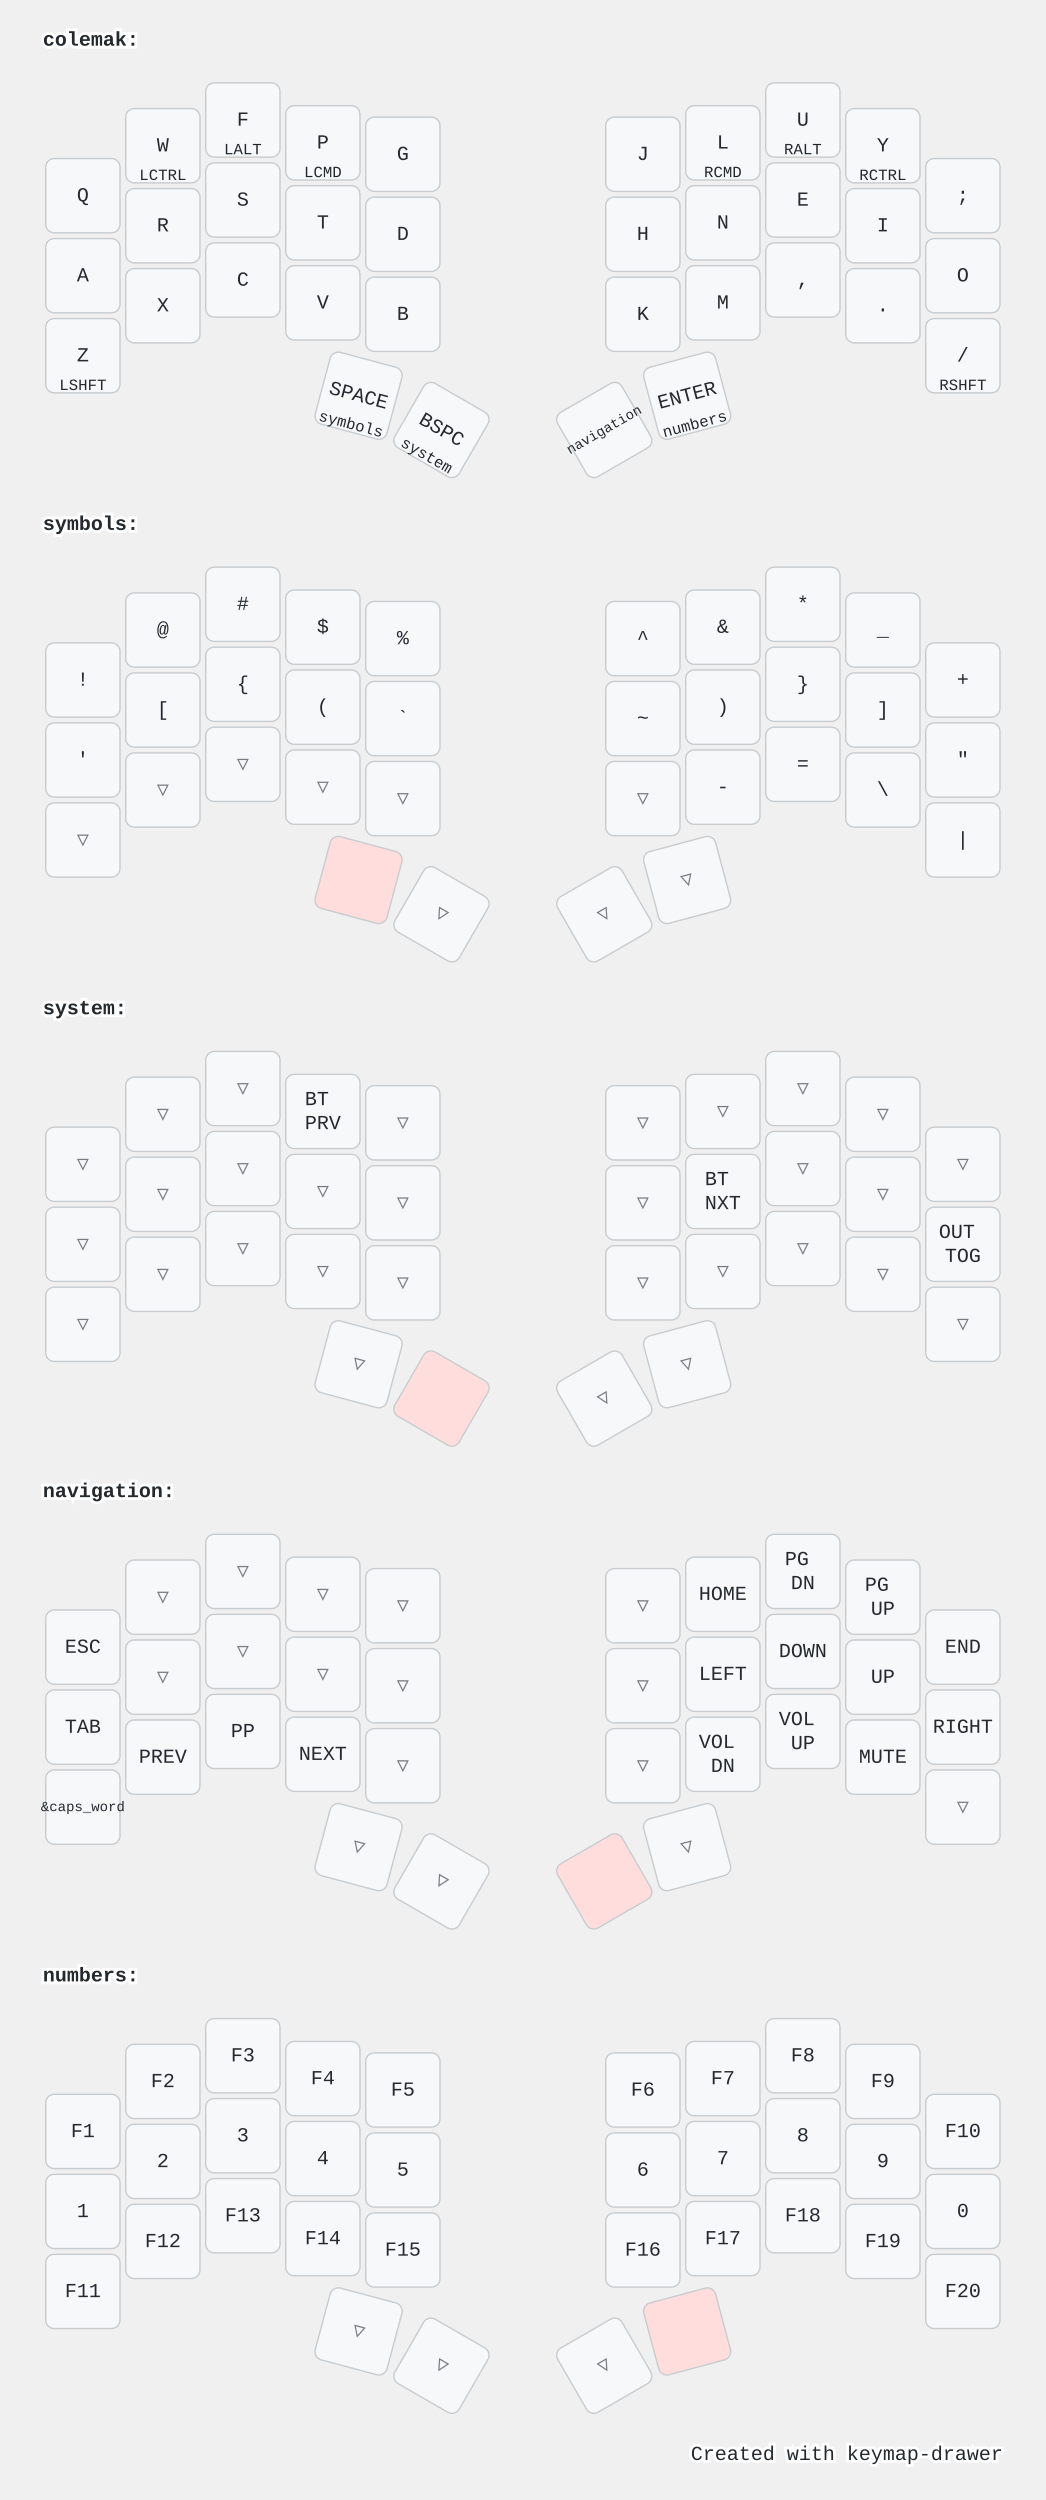
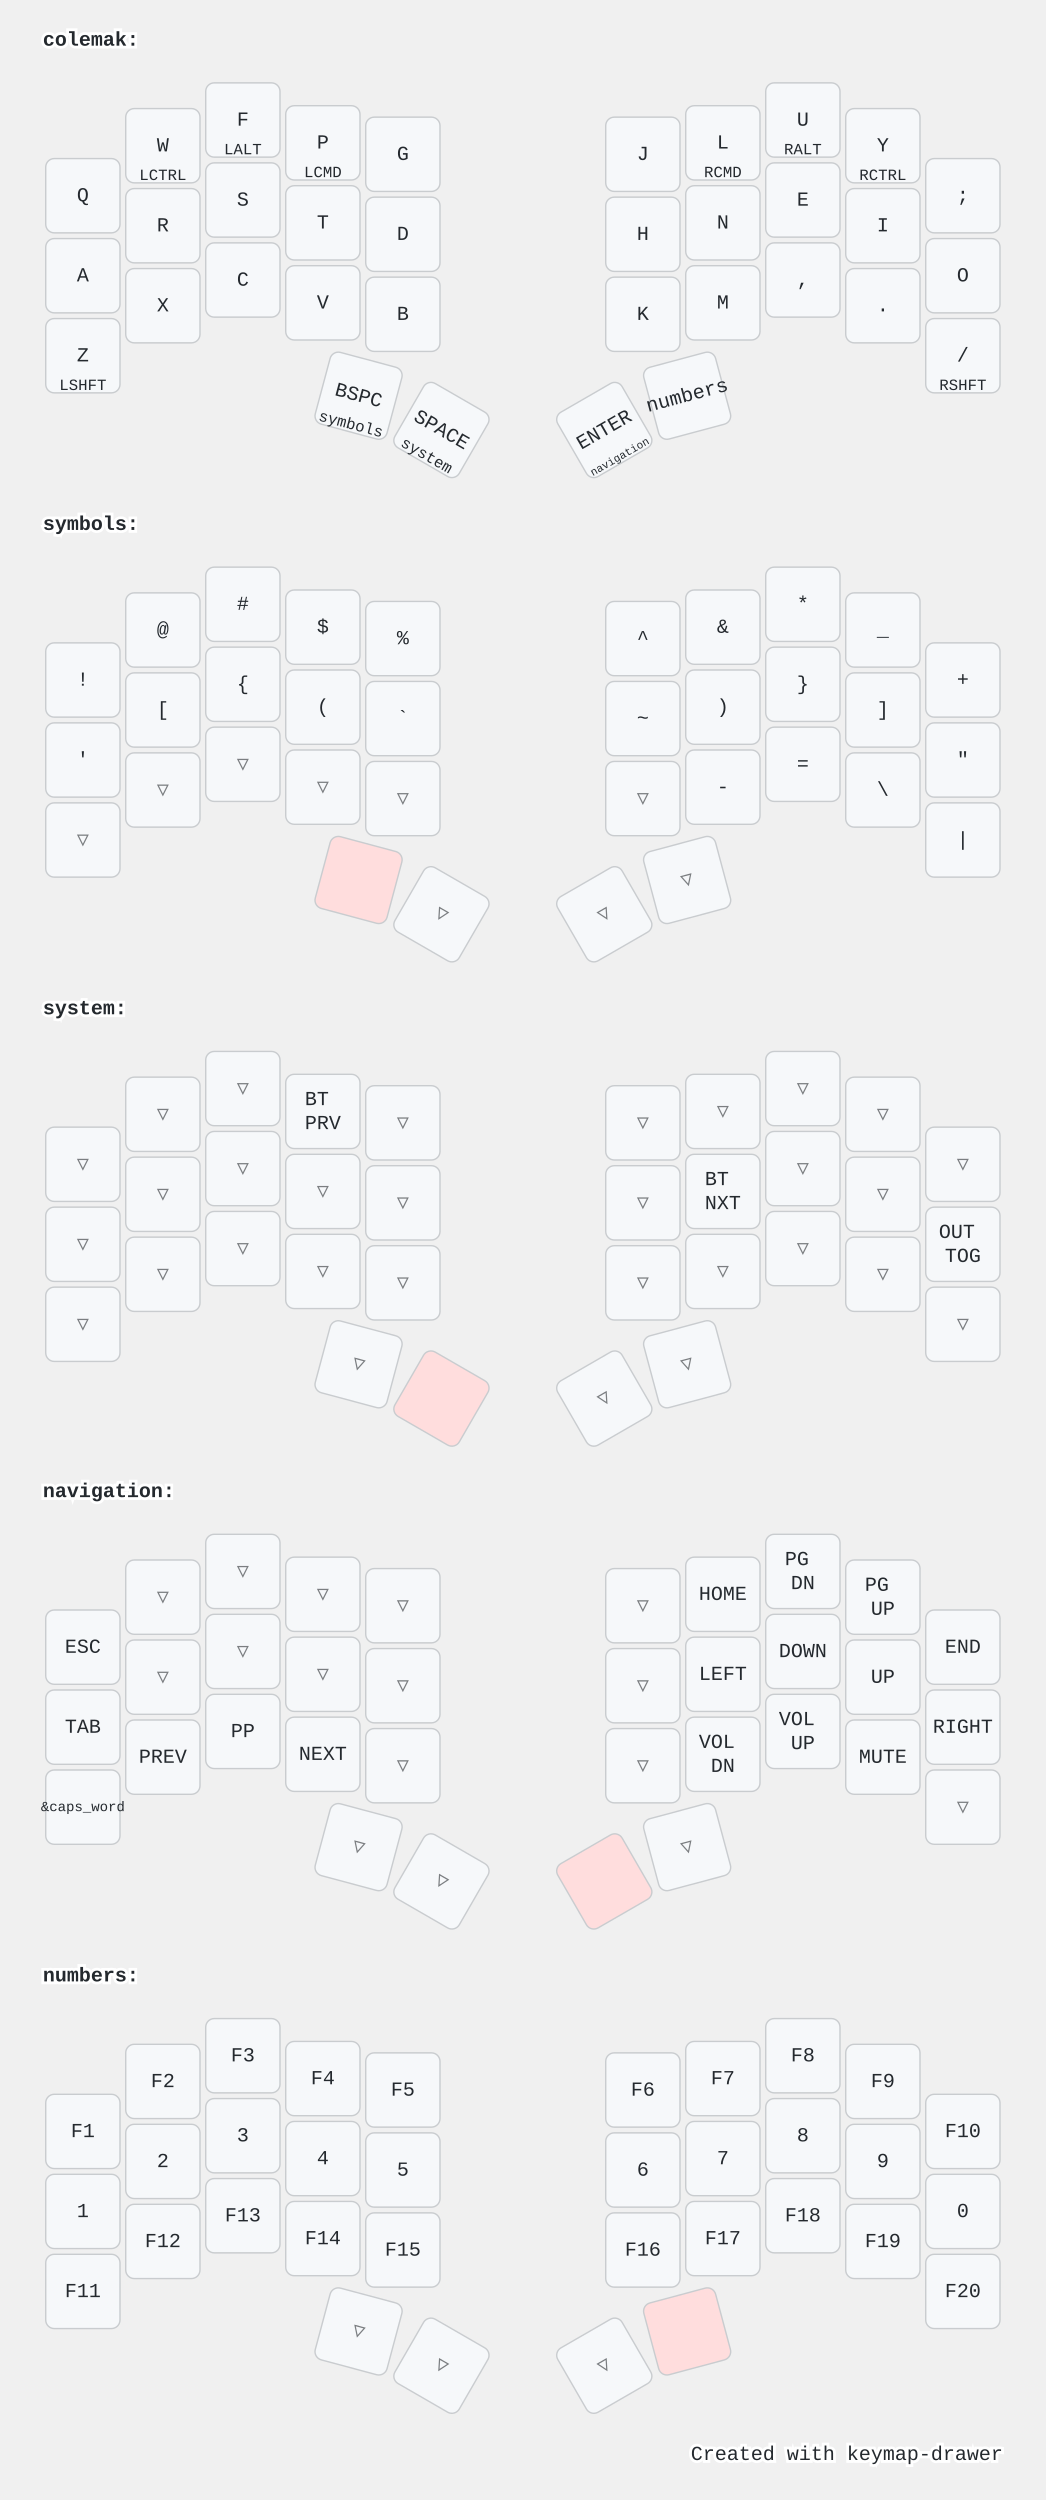
<svg xmlns="http://www.w3.org/2000/svg" width="732" height="1750" viewBox="0 0 732 1750" class="keymap">
  <style>/* inherit to force styles through use tags */
svg path {
    fill: inherit;
}

/* font and background color specifications */
svg.keymap {
    font-family: SFMono-Regular,Consolas,Liberation Mono,Menlo,monospace;
    font-size: 14px;
    font-kerning: normal;
    text-rendering: optimizeLegibility;
    fill: #24292e;
}

/* default key styling */
rect.key {
    fill: #f6f8fa;
}

rect.key, rect.combo {
    stroke: #c9cccf;
    stroke-width: 1;
}

/* default key side styling, only used is draw_key_sides is set */
rect.side {
    filter: brightness(90%);
}

/* color accent for combo boxes */
rect.combo, rect.combo-separate {
    fill: #cdf;
}

/* color accent for held keys */
rect.held, rect.combo.held {
    fill: #fdd;
}

/* color accent for ghost (optional) keys */
rect.ghost, rect.combo.ghost {
    stroke-dasharray: 4, 4;
    stroke-width: 2;
}

text {
    text-anchor: middle;
    dominant-baseline: middle;
}

/* styling for layer labels */
text.label {
    font-weight: bold;
    text-anchor: start;
    stroke: white;
    stroke-width: 4;
    paint-order: stroke;
}

/* styling for optional footer */
text.footer {
    text-anchor: end;
    dominant-baseline: auto;
    stroke: white;
    stroke-width: 4;
    paint-order: stroke;
}

/* styling for combo tap, and key hold/shifted label text */
text.combo, text.hold, text.shifted {
    font-size: 11px;
}

text.hold {
    text-anchor: middle;
    dominant-baseline: auto;
}

text.shifted {
    text-anchor: middle;
    dominant-baseline: hanging;
}

/* styling for hold/shifted label text in combo box */
text.combo.hold, text.combo.shifted {
    font-size: 8px;
}

/* lighter symbol for transparent keys */
text.trans {
    fill: #7b7e81;
}

/* styling for combo dendrons */
path.combo {
    stroke-width: 1;
    stroke: gray;
    fill: none;
}

/* Start Tabler Icons Cleanup */
/* cannot use height/width with glyphs */
.icon-tabler &gt; path {
    fill: inherit;
    stroke: inherit;
    stroke-width: 2;
}
/* hide tabler's default box */
.icon-tabler &gt; path[stroke="none"][fill="none"] {
    visibility: hidden;
}
/* End Tabler Icons Cleanup */

@media (prefers-color-scheme: dark) {
svg.keymap { fill: #d1d6db; }
rect.key { fill: #3f4750; }
rect.key, rect.combo { stroke: #60666c; }
rect.combo, rect.combo-separate { fill: #1f3d7a; }
rect.held, rect.combo.held { fill: #854747; }
text.label, text.footer { stroke: black; }
text.trans { fill: #7e8184; }
path.combo { stroke: #7f7f7f; }

}</style>
  <g transform="translate(30, 0)" class="layer-colemak">
    <text x="0" y="28" class="label">colemak:</text>
    <g transform="translate(0, 56)">
      <g transform="translate(28, 81)" class="key keypos-0">
        <rect rx="6" ry="6" x="-26" y="-26" width="52" height="52" class="key" />
        <text x="0" y="0" class="key tap">Q</text>
      </g>
      <g transform="translate(84, 46)" class="key keypos-1">
        <rect rx="6" ry="6" x="-26" y="-26" width="52" height="52" class="key" />
        <text x="0" y="0" class="key tap">W</text>
        <text x="0" y="24" class="key hold">LCTRL</text>
      </g>
      <g transform="translate(140, 28)" class="key keypos-2">
        <rect rx="6" ry="6" x="-26" y="-26" width="52" height="52" class="key" />
        <text x="0" y="0" class="key tap">F</text>
        <text x="0" y="24" class="key hold">LALT</text>
      </g>
      <g transform="translate(196, 44)" class="key keypos-3">
        <rect rx="6" ry="6" x="-26" y="-26" width="52" height="52" class="key" />
        <text x="0" y="0" class="key tap">P</text>
        <text x="0" y="24" class="key hold">LCMD</text>
      </g>
      <g transform="translate(252, 52)" class="key keypos-4">
        <rect rx="6" ry="6" x="-26" y="-26" width="52" height="52" class="key" />
        <text x="0" y="0" class="key tap">G</text>
      </g>
      <g transform="translate(420, 52)" class="key keypos-5">
        <rect rx="6" ry="6" x="-26" y="-26" width="52" height="52" class="key" />
        <text x="0" y="0" class="key tap">J</text>
      </g>
      <g transform="translate(476, 44)" class="key keypos-6">
        <rect rx="6" ry="6" x="-26" y="-26" width="52" height="52" class="key" />
        <text x="0" y="0" class="key tap">L</text>
        <text x="0" y="24" class="key hold">RCMD</text>
      </g>
      <g transform="translate(532, 28)" class="key keypos-7">
        <rect rx="6" ry="6" x="-26" y="-26" width="52" height="52" class="key" />
        <text x="0" y="0" class="key tap">U</text>
        <text x="0" y="24" class="key hold">RALT</text>
      </g>
      <g transform="translate(588, 46)" class="key keypos-8">
        <rect rx="6" ry="6" x="-26" y="-26" width="52" height="52" class="key" />
        <text x="0" y="0" class="key tap">Y</text>
        <text x="0" y="24" class="key hold">RCTRL</text>
      </g>
      <g transform="translate(644, 81)" class="key keypos-9">
        <rect rx="6" ry="6" x="-26" y="-26" width="52" height="52" class="key" />
        <text x="0" y="0" class="key tap">;</text>
      </g>
      <g transform="translate(28, 137)" class="key keypos-10">
        <rect rx="6" ry="6" x="-26" y="-26" width="52" height="52" class="key" />
        <text x="0" y="0" class="key tap">A</text>
      </g>
      <g transform="translate(84, 102)" class="key keypos-11">
        <rect rx="6" ry="6" x="-26" y="-26" width="52" height="52" class="key" />
        <text x="0" y="0" class="key tap">R</text>
      </g>
      <g transform="translate(140, 84)" class="key keypos-12">
        <rect rx="6" ry="6" x="-26" y="-26" width="52" height="52" class="key" />
        <text x="0" y="0" class="key tap">S</text>
      </g>
      <g transform="translate(196, 100)" class="key keypos-13">
        <rect rx="6" ry="6" x="-26" y="-26" width="52" height="52" class="key" />
        <text x="0" y="0" class="key tap">T</text>
      </g>
      <g transform="translate(252, 108)" class="key keypos-14">
        <rect rx="6" ry="6" x="-26" y="-26" width="52" height="52" class="key" />
        <text x="0" y="0" class="key tap">D</text>
      </g>
      <g transform="translate(420, 108)" class="key keypos-15">
        <rect rx="6" ry="6" x="-26" y="-26" width="52" height="52" class="key" />
        <text x="0" y="0" class="key tap">H</text>
      </g>
      <g transform="translate(476, 100)" class="key keypos-16">
        <rect rx="6" ry="6" x="-26" y="-26" width="52" height="52" class="key" />
        <text x="0" y="0" class="key tap">N</text>
      </g>
      <g transform="translate(532, 84)" class="key keypos-17">
        <rect rx="6" ry="6" x="-26" y="-26" width="52" height="52" class="key" />
        <text x="0" y="0" class="key tap">E</text>
      </g>
      <g transform="translate(588, 102)" class="key keypos-18">
        <rect rx="6" ry="6" x="-26" y="-26" width="52" height="52" class="key" />
        <text x="0" y="0" class="key tap">I</text>
      </g>
      <g transform="translate(644, 137)" class="key keypos-19">
        <rect rx="6" ry="6" x="-26" y="-26" width="52" height="52" class="key" />
        <text x="0" y="0" class="key tap">O</text>
      </g>
      <g transform="translate(28, 193)" class="key keypos-20">
        <rect rx="6" ry="6" x="-26" y="-26" width="52" height="52" class="key" />
        <text x="0" y="0" class="key tap">Z</text>
        <text x="0" y="24" class="key hold">LSHFT</text>
      </g>
      <g transform="translate(84, 158)" class="key keypos-21">
        <rect rx="6" ry="6" x="-26" y="-26" width="52" height="52" class="key" />
        <text x="0" y="0" class="key tap">X</text>
      </g>
      <g transform="translate(140, 140)" class="key keypos-22">
        <rect rx="6" ry="6" x="-26" y="-26" width="52" height="52" class="key" />
        <text x="0" y="0" class="key tap">C</text>
      </g>
      <g transform="translate(196, 156)" class="key keypos-23">
        <rect rx="6" ry="6" x="-26" y="-26" width="52" height="52" class="key" />
        <text x="0" y="0" class="key tap">V</text>
      </g>
      <g transform="translate(252, 164)" class="key keypos-24">
        <rect rx="6" ry="6" x="-26" y="-26" width="52" height="52" class="key" />
        <text x="0" y="0" class="key tap">B</text>
      </g>
      <g transform="translate(420, 164)" class="key keypos-25">
        <rect rx="6" ry="6" x="-26" y="-26" width="52" height="52" class="key" />
        <text x="0" y="0" class="key tap">K</text>
      </g>
      <g transform="translate(476, 156)" class="key keypos-26">
        <rect rx="6" ry="6" x="-26" y="-26" width="52" height="52" class="key" />
        <text x="0" y="0" class="key tap">M</text>
      </g>
      <g transform="translate(532, 140)" class="key keypos-27">
        <rect rx="6" ry="6" x="-26" y="-26" width="52" height="52" class="key" />
        <text x="0" y="0" class="key tap">,</text>
      </g>
      <g transform="translate(588, 158)" class="key keypos-28">
        <rect rx="6" ry="6" x="-26" y="-26" width="52" height="52" class="key" />
        <text x="0" y="0" class="key tap">.</text>
      </g>
      <g transform="translate(644, 193)" class="key keypos-29">
        <rect rx="6" ry="6" x="-26" y="-26" width="52" height="52" class="key" />
        <text x="0" y="0" class="key tap">/</text>
        <text x="0" y="24" class="key hold">RSHFT</text>
      </g>
      <g transform="translate(221, 221) rotate(15.0)" class="key keypos-30">
        <rect rx="6" ry="6" x="-26" y="-26" width="52" height="52" class="key" />
+         <text x="0" y="0" class="key tap">BSPC</text>
+         <text x="0" y="24" class="key hold">symbols</text>
+       </g>
+       <g transform="translate(279, 245) rotate(30.0)" class="key keypos-31">
+         <rect rx="6" ry="6" x="-26" y="-26" width="52" height="52" class="key" />
        <text x="0" y="0" class="key tap">SPACE</text>
-         <text x="0" y="24" class="key hold">symbols</text>
-       </g>
-       <g transform="translate(279, 245) rotate(30.0)" class="key keypos-31">
-         <rect rx="6" ry="6" x="-26" y="-26" width="52" height="52" class="key" />
-         <text x="0" y="0" class="key tap">BSPC</text>
        <text x="0" y="24" class="key hold">system</text>
      </g>
      <g transform="translate(393, 245) rotate(-30.0)" class="key keypos-32">
        <rect rx="6" ry="6" x="-26" y="-26" width="52" height="52" class="key" />
-         <text x="0" y="0" class="key tap">
+         <text x="0" y="0" class="key tap">ENTER</text>
+         <text x="0" y="24" class="key hold">
          <tspan style="font-size: 70%">navigation</tspan>
        </text>
      </g>
      <g transform="translate(451, 221) rotate(-15.0)" class="key keypos-33">
        <rect rx="6" ry="6" x="-26" y="-26" width="52" height="52" class="key" />
-         <text x="0" y="0" class="key tap">ENTER</text>
-         <text x="0" y="24" class="key hold">numbers</text>
+         <text x="0" y="0" class="key tap">numbers</text>
      </g>
    </g>
  </g>
  <g transform="translate(30, 339)" class="layer-symbols">
    <text x="0" y="28" class="label">symbols:</text>
    <g transform="translate(0, 56)">
      <g transform="translate(28, 81)" class="key keypos-0">
        <rect rx="6" ry="6" x="-26" y="-26" width="52" height="52" class="key" />
        <text x="0" y="0" class="key tap">!</text>
      </g>
      <g transform="translate(84, 46)" class="key keypos-1">
        <rect rx="6" ry="6" x="-26" y="-26" width="52" height="52" class="key" />
        <text x="0" y="0" class="key tap">@</text>
      </g>
      <g transform="translate(140, 28)" class="key keypos-2">
        <rect rx="6" ry="6" x="-26" y="-26" width="52" height="52" class="key" />
        <text x="0" y="0" class="key tap">#</text>
      </g>
      <g transform="translate(196, 44)" class="key keypos-3">
        <rect rx="6" ry="6" x="-26" y="-26" width="52" height="52" class="key" />
        <text x="0" y="0" class="key tap">$</text>
      </g>
      <g transform="translate(252, 52)" class="key keypos-4">
        <rect rx="6" ry="6" x="-26" y="-26" width="52" height="52" class="key" />
        <text x="0" y="0" class="key tap">%</text>
      </g>
      <g transform="translate(420, 52)" class="key keypos-5">
        <rect rx="6" ry="6" x="-26" y="-26" width="52" height="52" class="key" />
        <text x="0" y="0" class="key tap">^</text>
      </g>
      <g transform="translate(476, 44)" class="key keypos-6">
        <rect rx="6" ry="6" x="-26" y="-26" width="52" height="52" class="key" />
        <text x="0" y="0" class="key tap">&amp;</text>
      </g>
      <g transform="translate(532, 28)" class="key keypos-7">
        <rect rx="6" ry="6" x="-26" y="-26" width="52" height="52" class="key" />
        <text x="0" y="0" class="key tap">*</text>
      </g>
      <g transform="translate(588, 46)" class="key keypos-8">
        <rect rx="6" ry="6" x="-26" y="-26" width="52" height="52" class="key" />
        <text x="0" y="0" class="key tap">_</text>
      </g>
      <g transform="translate(644, 81)" class="key keypos-9">
        <rect rx="6" ry="6" x="-26" y="-26" width="52" height="52" class="key" />
        <text x="0" y="0" class="key tap">+</text>
      </g>
      <g transform="translate(28, 137)" class="key keypos-10">
        <rect rx="6" ry="6" x="-26" y="-26" width="52" height="52" class="key" />
        <text x="0" y="0" class="key tap">'</text>
      </g>
      <g transform="translate(84, 102)" class="key keypos-11">
        <rect rx="6" ry="6" x="-26" y="-26" width="52" height="52" class="key" />
        <text x="0" y="0" class="key tap">[</text>
      </g>
      <g transform="translate(140, 84)" class="key keypos-12">
        <rect rx="6" ry="6" x="-26" y="-26" width="52" height="52" class="key" />
        <text x="0" y="0" class="key tap">{</text>
      </g>
      <g transform="translate(196, 100)" class="key keypos-13">
        <rect rx="6" ry="6" x="-26" y="-26" width="52" height="52" class="key" />
        <text x="0" y="0" class="key tap">(</text>
      </g>
      <g transform="translate(252, 108)" class="key keypos-14">
        <rect rx="6" ry="6" x="-26" y="-26" width="52" height="52" class="key" />
        <text x="0" y="0" class="key tap">`</text>
      </g>
      <g transform="translate(420, 108)" class="key keypos-15">
        <rect rx="6" ry="6" x="-26" y="-26" width="52" height="52" class="key" />
        <text x="0" y="0" class="key tap">~</text>
      </g>
      <g transform="translate(476, 100)" class="key keypos-16">
        <rect rx="6" ry="6" x="-26" y="-26" width="52" height="52" class="key" />
        <text x="0" y="0" class="key tap">)</text>
      </g>
      <g transform="translate(532, 84)" class="key keypos-17">
        <rect rx="6" ry="6" x="-26" y="-26" width="52" height="52" class="key" />
        <text x="0" y="0" class="key tap">}</text>
      </g>
      <g transform="translate(588, 102)" class="key keypos-18">
        <rect rx="6" ry="6" x="-26" y="-26" width="52" height="52" class="key" />
        <text x="0" y="0" class="key tap">]</text>
      </g>
      <g transform="translate(644, 137)" class="key keypos-19">
        <rect rx="6" ry="6" x="-26" y="-26" width="52" height="52" class="key" />
        <text x="0" y="0" class="key tap">"</text>
      </g>
      <g transform="translate(28, 193)" class="key trans keypos-20">
        <rect rx="6" ry="6" x="-26" y="-26" width="52" height="52" class="key trans" />
        <text x="0" y="0" class="key trans tap">▽</text>
      </g>
      <g transform="translate(84, 158)" class="key trans keypos-21">
        <rect rx="6" ry="6" x="-26" y="-26" width="52" height="52" class="key trans" />
        <text x="0" y="0" class="key trans tap">▽</text>
      </g>
      <g transform="translate(140, 140)" class="key trans keypos-22">
        <rect rx="6" ry="6" x="-26" y="-26" width="52" height="52" class="key trans" />
        <text x="0" y="0" class="key trans tap">▽</text>
      </g>
      <g transform="translate(196, 156)" class="key trans keypos-23">
        <rect rx="6" ry="6" x="-26" y="-26" width="52" height="52" class="key trans" />
        <text x="0" y="0" class="key trans tap">▽</text>
      </g>
      <g transform="translate(252, 164)" class="key trans keypos-24">
        <rect rx="6" ry="6" x="-26" y="-26" width="52" height="52" class="key trans" />
        <text x="0" y="0" class="key trans tap">▽</text>
      </g>
      <g transform="translate(420, 164)" class="key trans keypos-25">
        <rect rx="6" ry="6" x="-26" y="-26" width="52" height="52" class="key trans" />
        <text x="0" y="0" class="key trans tap">▽</text>
      </g>
      <g transform="translate(476, 156)" class="key keypos-26">
        <rect rx="6" ry="6" x="-26" y="-26" width="52" height="52" class="key" />
        <text x="0" y="0" class="key tap">-</text>
      </g>
      <g transform="translate(532, 140)" class="key keypos-27">
        <rect rx="6" ry="6" x="-26" y="-26" width="52" height="52" class="key" />
        <text x="0" y="0" class="key tap">=</text>
      </g>
      <g transform="translate(588, 158)" class="key keypos-28">
        <rect rx="6" ry="6" x="-26" y="-26" width="52" height="52" class="key" />
        <text x="0" y="0" class="key tap">\</text>
      </g>
      <g transform="translate(644, 193)" class="key keypos-29">
        <rect rx="6" ry="6" x="-26" y="-26" width="52" height="52" class="key" />
        <text x="0" y="0" class="key tap">|</text>
      </g>
      <g transform="translate(221, 221) rotate(15.0)" class="key held keypos-30">
        <rect rx="6" ry="6" x="-26" y="-26" width="52" height="52" class="key held" />
      </g>
      <g transform="translate(279, 245) rotate(30.0)" class="key trans keypos-31">
        <rect rx="6" ry="6" x="-26" y="-26" width="52" height="52" class="key trans" />
        <text x="0" y="0" class="key trans tap">▽</text>
      </g>
      <g transform="translate(393, 245) rotate(-30.0)" class="key trans keypos-32">
        <rect rx="6" ry="6" x="-26" y="-26" width="52" height="52" class="key trans" />
        <text x="0" y="0" class="key trans tap">▽</text>
      </g>
      <g transform="translate(451, 221) rotate(-15.0)" class="key trans keypos-33">
        <rect rx="6" ry="6" x="-26" y="-26" width="52" height="52" class="key trans" />
        <text x="0" y="0" class="key trans tap">▽</text>
      </g>
    </g>
  </g>
  <g transform="translate(30, 678)" class="layer-system">
    <text x="0" y="28" class="label">system:</text>
    <g transform="translate(0, 56)">
      <g transform="translate(28, 81)" class="key trans keypos-0">
        <rect rx="6" ry="6" x="-26" y="-26" width="52" height="52" class="key trans" />
        <text x="0" y="0" class="key trans tap">▽</text>
      </g>
      <g transform="translate(84, 46)" class="key trans keypos-1">
        <rect rx="6" ry="6" x="-26" y="-26" width="52" height="52" class="key trans" />
        <text x="0" y="0" class="key trans tap">▽</text>
      </g>
      <g transform="translate(140, 28)" class="key trans keypos-2">
        <rect rx="6" ry="6" x="-26" y="-26" width="52" height="52" class="key trans" />
        <text x="0" y="0" class="key trans tap">▽</text>
      </g>
      <g transform="translate(196, 44)" class="key keypos-3">
        <rect rx="6" ry="6" x="-26" y="-26" width="52" height="52" class="key" />
        <text x="0" y="0" class="key tap">
          <tspan x="0" dy="-0.6em">BT</tspan>
          <tspan x="0" dy="1.2em">PRV</tspan>
        </text>
      </g>
      <g transform="translate(252, 52)" class="key trans keypos-4">
        <rect rx="6" ry="6" x="-26" y="-26" width="52" height="52" class="key trans" />
        <text x="0" y="0" class="key trans tap">▽</text>
      </g>
      <g transform="translate(420, 52)" class="key trans keypos-5">
        <rect rx="6" ry="6" x="-26" y="-26" width="52" height="52" class="key trans" />
        <text x="0" y="0" class="key trans tap">▽</text>
      </g>
      <g transform="translate(476, 44)" class="key trans keypos-6">
        <rect rx="6" ry="6" x="-26" y="-26" width="52" height="52" class="key trans" />
        <text x="0" y="0" class="key trans tap">▽</text>
      </g>
      <g transform="translate(532, 28)" class="key trans keypos-7">
        <rect rx="6" ry="6" x="-26" y="-26" width="52" height="52" class="key trans" />
        <text x="0" y="0" class="key trans tap">▽</text>
      </g>
      <g transform="translate(588, 46)" class="key trans keypos-8">
        <rect rx="6" ry="6" x="-26" y="-26" width="52" height="52" class="key trans" />
        <text x="0" y="0" class="key trans tap">▽</text>
      </g>
      <g transform="translate(644, 81)" class="key trans keypos-9">
        <rect rx="6" ry="6" x="-26" y="-26" width="52" height="52" class="key trans" />
        <text x="0" y="0" class="key trans tap">▽</text>
      </g>
      <g transform="translate(28, 137)" class="key trans keypos-10">
        <rect rx="6" ry="6" x="-26" y="-26" width="52" height="52" class="key trans" />
        <text x="0" y="0" class="key trans tap">▽</text>
      </g>
      <g transform="translate(84, 102)" class="key trans keypos-11">
        <rect rx="6" ry="6" x="-26" y="-26" width="52" height="52" class="key trans" />
        <text x="0" y="0" class="key trans tap">▽</text>
      </g>
      <g transform="translate(140, 84)" class="key trans keypos-12">
        <rect rx="6" ry="6" x="-26" y="-26" width="52" height="52" class="key trans" />
        <text x="0" y="0" class="key trans tap">▽</text>
      </g>
      <g transform="translate(196, 100)" class="key trans keypos-13">
        <rect rx="6" ry="6" x="-26" y="-26" width="52" height="52" class="key trans" />
        <text x="0" y="0" class="key trans tap">▽</text>
      </g>
      <g transform="translate(252, 108)" class="key trans keypos-14">
        <rect rx="6" ry="6" x="-26" y="-26" width="52" height="52" class="key trans" />
        <text x="0" y="0" class="key trans tap">▽</text>
      </g>
      <g transform="translate(420, 108)" class="key trans keypos-15">
        <rect rx="6" ry="6" x="-26" y="-26" width="52" height="52" class="key trans" />
        <text x="0" y="0" class="key trans tap">▽</text>
      </g>
      <g transform="translate(476, 100)" class="key keypos-16">
        <rect rx="6" ry="6" x="-26" y="-26" width="52" height="52" class="key" />
        <text x="0" y="0" class="key tap">
          <tspan x="0" dy="-0.6em">BT</tspan>
          <tspan x="0" dy="1.2em">NXT</tspan>
        </text>
      </g>
      <g transform="translate(532, 84)" class="key trans keypos-17">
        <rect rx="6" ry="6" x="-26" y="-26" width="52" height="52" class="key trans" />
        <text x="0" y="0" class="key trans tap">▽</text>
      </g>
      <g transform="translate(588, 102)" class="key trans keypos-18">
        <rect rx="6" ry="6" x="-26" y="-26" width="52" height="52" class="key trans" />
        <text x="0" y="0" class="key trans tap">▽</text>
      </g>
      <g transform="translate(644, 137)" class="key keypos-19">
        <rect rx="6" ry="6" x="-26" y="-26" width="52" height="52" class="key" />
        <text x="0" y="0" class="key tap">
          <tspan x="0" dy="-0.6em">OUT</tspan>
          <tspan x="0" dy="1.2em">TOG</tspan>
        </text>
      </g>
      <g transform="translate(28, 193)" class="key trans keypos-20">
        <rect rx="6" ry="6" x="-26" y="-26" width="52" height="52" class="key trans" />
        <text x="0" y="0" class="key trans tap">▽</text>
      </g>
      <g transform="translate(84, 158)" class="key trans keypos-21">
        <rect rx="6" ry="6" x="-26" y="-26" width="52" height="52" class="key trans" />
        <text x="0" y="0" class="key trans tap">▽</text>
      </g>
      <g transform="translate(140, 140)" class="key trans keypos-22">
        <rect rx="6" ry="6" x="-26" y="-26" width="52" height="52" class="key trans" />
        <text x="0" y="0" class="key trans tap">▽</text>
      </g>
      <g transform="translate(196, 156)" class="key trans keypos-23">
        <rect rx="6" ry="6" x="-26" y="-26" width="52" height="52" class="key trans" />
        <text x="0" y="0" class="key trans tap">▽</text>
      </g>
      <g transform="translate(252, 164)" class="key trans keypos-24">
        <rect rx="6" ry="6" x="-26" y="-26" width="52" height="52" class="key trans" />
        <text x="0" y="0" class="key trans tap">▽</text>
      </g>
      <g transform="translate(420, 164)" class="key trans keypos-25">
        <rect rx="6" ry="6" x="-26" y="-26" width="52" height="52" class="key trans" />
        <text x="0" y="0" class="key trans tap">▽</text>
      </g>
      <g transform="translate(476, 156)" class="key trans keypos-26">
        <rect rx="6" ry="6" x="-26" y="-26" width="52" height="52" class="key trans" />
        <text x="0" y="0" class="key trans tap">▽</text>
      </g>
      <g transform="translate(532, 140)" class="key trans keypos-27">
        <rect rx="6" ry="6" x="-26" y="-26" width="52" height="52" class="key trans" />
        <text x="0" y="0" class="key trans tap">▽</text>
      </g>
      <g transform="translate(588, 158)" class="key trans keypos-28">
        <rect rx="6" ry="6" x="-26" y="-26" width="52" height="52" class="key trans" />
        <text x="0" y="0" class="key trans tap">▽</text>
      </g>
      <g transform="translate(644, 193)" class="key trans keypos-29">
        <rect rx="6" ry="6" x="-26" y="-26" width="52" height="52" class="key trans" />
        <text x="0" y="0" class="key trans tap">▽</text>
      </g>
      <g transform="translate(221, 221) rotate(15.0)" class="key trans keypos-30">
        <rect rx="6" ry="6" x="-26" y="-26" width="52" height="52" class="key trans" />
        <text x="0" y="0" class="key trans tap">▽</text>
      </g>
      <g transform="translate(279, 245) rotate(30.0)" class="key held keypos-31">
        <rect rx="6" ry="6" x="-26" y="-26" width="52" height="52" class="key held" />
      </g>
      <g transform="translate(393, 245) rotate(-30.0)" class="key trans keypos-32">
        <rect rx="6" ry="6" x="-26" y="-26" width="52" height="52" class="key trans" />
        <text x="0" y="0" class="key trans tap">▽</text>
      </g>
      <g transform="translate(451, 221) rotate(-15.0)" class="key trans keypos-33">
        <rect rx="6" ry="6" x="-26" y="-26" width="52" height="52" class="key trans" />
        <text x="0" y="0" class="key trans tap">▽</text>
      </g>
    </g>
  </g>
  <g transform="translate(30, 1016)" class="layer-navigation">
    <text x="0" y="28" class="label">navigation:</text>
    <g transform="translate(0, 56)">
      <g transform="translate(28, 81)" class="key keypos-0">
        <rect rx="6" ry="6" x="-26" y="-26" width="52" height="52" class="key" />
        <text x="0" y="0" class="key tap">ESC</text>
      </g>
      <g transform="translate(84, 46)" class="key trans keypos-1">
        <rect rx="6" ry="6" x="-26" y="-26" width="52" height="52" class="key trans" />
        <text x="0" y="0" class="key trans tap">▽</text>
      </g>
      <g transform="translate(140, 28)" class="key trans keypos-2">
        <rect rx="6" ry="6" x="-26" y="-26" width="52" height="52" class="key trans" />
        <text x="0" y="0" class="key trans tap">▽</text>
      </g>
      <g transform="translate(196, 44)" class="key trans keypos-3">
        <rect rx="6" ry="6" x="-26" y="-26" width="52" height="52" class="key trans" />
        <text x="0" y="0" class="key trans tap">▽</text>
      </g>
      <g transform="translate(252, 52)" class="key trans keypos-4">
        <rect rx="6" ry="6" x="-26" y="-26" width="52" height="52" class="key trans" />
        <text x="0" y="0" class="key trans tap">▽</text>
      </g>
      <g transform="translate(420, 52)" class="key trans keypos-5">
        <rect rx="6" ry="6" x="-26" y="-26" width="52" height="52" class="key trans" />
        <text x="0" y="0" class="key trans tap">▽</text>
      </g>
      <g transform="translate(476, 44)" class="key keypos-6">
        <rect rx="6" ry="6" x="-26" y="-26" width="52" height="52" class="key" />
        <text x="0" y="0" class="key tap">HOME</text>
      </g>
      <g transform="translate(532, 28)" class="key keypos-7">
        <rect rx="6" ry="6" x="-26" y="-26" width="52" height="52" class="key" />
        <text x="0" y="0" class="key tap">
          <tspan x="0" dy="-0.6em">PG</tspan>
          <tspan x="0" dy="1.2em">DN</tspan>
        </text>
      </g>
      <g transform="translate(588, 46)" class="key keypos-8">
        <rect rx="6" ry="6" x="-26" y="-26" width="52" height="52" class="key" />
        <text x="0" y="0" class="key tap">
          <tspan x="0" dy="-0.6em">PG</tspan>
          <tspan x="0" dy="1.2em">UP</tspan>
        </text>
      </g>
      <g transform="translate(644, 81)" class="key keypos-9">
        <rect rx="6" ry="6" x="-26" y="-26" width="52" height="52" class="key" />
        <text x="0" y="0" class="key tap">END</text>
      </g>
      <g transform="translate(28, 137)" class="key keypos-10">
        <rect rx="6" ry="6" x="-26" y="-26" width="52" height="52" class="key" />
        <text x="0" y="0" class="key tap">TAB</text>
      </g>
      <g transform="translate(84, 102)" class="key trans keypos-11">
        <rect rx="6" ry="6" x="-26" y="-26" width="52" height="52" class="key trans" />
        <text x="0" y="0" class="key trans tap">▽</text>
      </g>
      <g transform="translate(140, 84)" class="key trans keypos-12">
        <rect rx="6" ry="6" x="-26" y="-26" width="52" height="52" class="key trans" />
        <text x="0" y="0" class="key trans tap">▽</text>
      </g>
      <g transform="translate(196, 100)" class="key trans keypos-13">
        <rect rx="6" ry="6" x="-26" y="-26" width="52" height="52" class="key trans" />
        <text x="0" y="0" class="key trans tap">▽</text>
      </g>
      <g transform="translate(252, 108)" class="key trans keypos-14">
        <rect rx="6" ry="6" x="-26" y="-26" width="52" height="52" class="key trans" />
        <text x="0" y="0" class="key trans tap">▽</text>
      </g>
      <g transform="translate(420, 108)" class="key trans keypos-15">
        <rect rx="6" ry="6" x="-26" y="-26" width="52" height="52" class="key trans" />
        <text x="0" y="0" class="key trans tap">▽</text>
      </g>
      <g transform="translate(476, 100)" class="key keypos-16">
        <rect rx="6" ry="6" x="-26" y="-26" width="52" height="52" class="key" />
        <text x="0" y="0" class="key tap">LEFT</text>
      </g>
      <g transform="translate(532, 84)" class="key keypos-17">
        <rect rx="6" ry="6" x="-26" y="-26" width="52" height="52" class="key" />
        <text x="0" y="0" class="key tap">DOWN</text>
      </g>
      <g transform="translate(588, 102)" class="key keypos-18">
        <rect rx="6" ry="6" x="-26" y="-26" width="52" height="52" class="key" />
        <text x="0" y="0" class="key tap">UP</text>
      </g>
      <g transform="translate(644, 137)" class="key keypos-19">
        <rect rx="6" ry="6" x="-26" y="-26" width="52" height="52" class="key" />
        <text x="0" y="0" class="key tap">RIGHT</text>
      </g>
      <g transform="translate(28, 193)" class="key keypos-20">
        <rect rx="6" ry="6" x="-26" y="-26" width="52" height="52" class="key" />
        <text x="0" y="0" class="key tap">
          <tspan style="font-size: 70%">&amp;caps_word</tspan>
        </text>
      </g>
      <g transform="translate(84, 158)" class="key keypos-21">
        <rect rx="6" ry="6" x="-26" y="-26" width="52" height="52" class="key" />
        <text x="0" y="0" class="key tap">PREV</text>
      </g>
      <g transform="translate(140, 140)" class="key keypos-22">
        <rect rx="6" ry="6" x="-26" y="-26" width="52" height="52" class="key" />
        <text x="0" y="0" class="key tap">PP</text>
      </g>
      <g transform="translate(196, 156)" class="key keypos-23">
        <rect rx="6" ry="6" x="-26" y="-26" width="52" height="52" class="key" />
        <text x="0" y="0" class="key tap">NEXT</text>
      </g>
      <g transform="translate(252, 164)" class="key trans keypos-24">
        <rect rx="6" ry="6" x="-26" y="-26" width="52" height="52" class="key trans" />
        <text x="0" y="0" class="key trans tap">▽</text>
      </g>
      <g transform="translate(420, 164)" class="key trans keypos-25">
        <rect rx="6" ry="6" x="-26" y="-26" width="52" height="52" class="key trans" />
        <text x="0" y="0" class="key trans tap">▽</text>
      </g>
      <g transform="translate(476, 156)" class="key keypos-26">
        <rect rx="6" ry="6" x="-26" y="-26" width="52" height="52" class="key" />
        <text x="0" y="0" class="key tap">
          <tspan x="0" dy="-0.6em">VOL</tspan>
          <tspan x="0" dy="1.2em">DN</tspan>
        </text>
      </g>
      <g transform="translate(532, 140)" class="key keypos-27">
        <rect rx="6" ry="6" x="-26" y="-26" width="52" height="52" class="key" />
        <text x="0" y="0" class="key tap">
          <tspan x="0" dy="-0.6em">VOL</tspan>
          <tspan x="0" dy="1.2em">UP</tspan>
        </text>
      </g>
      <g transform="translate(588, 158)" class="key keypos-28">
        <rect rx="6" ry="6" x="-26" y="-26" width="52" height="52" class="key" />
        <text x="0" y="0" class="key tap">MUTE</text>
      </g>
      <g transform="translate(644, 193)" class="key trans keypos-29">
        <rect rx="6" ry="6" x="-26" y="-26" width="52" height="52" class="key trans" />
        <text x="0" y="0" class="key trans tap">▽</text>
      </g>
      <g transform="translate(221, 221) rotate(15.0)" class="key trans keypos-30">
        <rect rx="6" ry="6" x="-26" y="-26" width="52" height="52" class="key trans" />
        <text x="0" y="0" class="key trans tap">▽</text>
      </g>
      <g transform="translate(279, 245) rotate(30.0)" class="key trans keypos-31">
        <rect rx="6" ry="6" x="-26" y="-26" width="52" height="52" class="key trans" />
        <text x="0" y="0" class="key trans tap">▽</text>
      </g>
      <g transform="translate(393, 245) rotate(-30.0)" class="key held keypos-32">
        <rect rx="6" ry="6" x="-26" y="-26" width="52" height="52" class="key held" />
      </g>
      <g transform="translate(451, 221) rotate(-15.0)" class="key trans keypos-33">
        <rect rx="6" ry="6" x="-26" y="-26" width="52" height="52" class="key trans" />
        <text x="0" y="0" class="key trans tap">▽</text>
      </g>
    </g>
  </g>
  <g transform="translate(30, 1355)" class="layer-numbers">
    <text x="0" y="28" class="label">numbers:</text>
    <g transform="translate(0, 56)">
      <g transform="translate(28, 81)" class="key keypos-0">
        <rect rx="6" ry="6" x="-26" y="-26" width="52" height="52" class="key" />
        <text x="0" y="0" class="key tap">F1</text>
      </g>
      <g transform="translate(84, 46)" class="key keypos-1">
        <rect rx="6" ry="6" x="-26" y="-26" width="52" height="52" class="key" />
        <text x="0" y="0" class="key tap">F2</text>
      </g>
      <g transform="translate(140, 28)" class="key keypos-2">
        <rect rx="6" ry="6" x="-26" y="-26" width="52" height="52" class="key" />
        <text x="0" y="0" class="key tap">F3</text>
      </g>
      <g transform="translate(196, 44)" class="key keypos-3">
        <rect rx="6" ry="6" x="-26" y="-26" width="52" height="52" class="key" />
        <text x="0" y="0" class="key tap">F4</text>
      </g>
      <g transform="translate(252, 52)" class="key keypos-4">
        <rect rx="6" ry="6" x="-26" y="-26" width="52" height="52" class="key" />
        <text x="0" y="0" class="key tap">F5</text>
      </g>
      <g transform="translate(420, 52)" class="key keypos-5">
        <rect rx="6" ry="6" x="-26" y="-26" width="52" height="52" class="key" />
        <text x="0" y="0" class="key tap">F6</text>
      </g>
      <g transform="translate(476, 44)" class="key keypos-6">
        <rect rx="6" ry="6" x="-26" y="-26" width="52" height="52" class="key" />
        <text x="0" y="0" class="key tap">F7</text>
      </g>
      <g transform="translate(532, 28)" class="key keypos-7">
        <rect rx="6" ry="6" x="-26" y="-26" width="52" height="52" class="key" />
        <text x="0" y="0" class="key tap">F8</text>
      </g>
      <g transform="translate(588, 46)" class="key keypos-8">
        <rect rx="6" ry="6" x="-26" y="-26" width="52" height="52" class="key" />
        <text x="0" y="0" class="key tap">F9</text>
      </g>
      <g transform="translate(644, 81)" class="key keypos-9">
        <rect rx="6" ry="6" x="-26" y="-26" width="52" height="52" class="key" />
        <text x="0" y="0" class="key tap">F10</text>
      </g>
      <g transform="translate(28, 137)" class="key keypos-10">
        <rect rx="6" ry="6" x="-26" y="-26" width="52" height="52" class="key" />
        <text x="0" y="0" class="key tap">1</text>
      </g>
      <g transform="translate(84, 102)" class="key keypos-11">
        <rect rx="6" ry="6" x="-26" y="-26" width="52" height="52" class="key" />
        <text x="0" y="0" class="key tap">2</text>
      </g>
      <g transform="translate(140, 84)" class="key keypos-12">
        <rect rx="6" ry="6" x="-26" y="-26" width="52" height="52" class="key" />
        <text x="0" y="0" class="key tap">3</text>
      </g>
      <g transform="translate(196, 100)" class="key keypos-13">
        <rect rx="6" ry="6" x="-26" y="-26" width="52" height="52" class="key" />
        <text x="0" y="0" class="key tap">4</text>
      </g>
      <g transform="translate(252, 108)" class="key keypos-14">
        <rect rx="6" ry="6" x="-26" y="-26" width="52" height="52" class="key" />
        <text x="0" y="0" class="key tap">5</text>
      </g>
      <g transform="translate(420, 108)" class="key keypos-15">
        <rect rx="6" ry="6" x="-26" y="-26" width="52" height="52" class="key" />
        <text x="0" y="0" class="key tap">6</text>
      </g>
      <g transform="translate(476, 100)" class="key keypos-16">
        <rect rx="6" ry="6" x="-26" y="-26" width="52" height="52" class="key" />
        <text x="0" y="0" class="key tap">7</text>
      </g>
      <g transform="translate(532, 84)" class="key keypos-17">
        <rect rx="6" ry="6" x="-26" y="-26" width="52" height="52" class="key" />
        <text x="0" y="0" class="key tap">8</text>
      </g>
      <g transform="translate(588, 102)" class="key keypos-18">
        <rect rx="6" ry="6" x="-26" y="-26" width="52" height="52" class="key" />
        <text x="0" y="0" class="key tap">9</text>
      </g>
      <g transform="translate(644, 137)" class="key keypos-19">
        <rect rx="6" ry="6" x="-26" y="-26" width="52" height="52" class="key" />
        <text x="0" y="0" class="key tap">0</text>
      </g>
      <g transform="translate(28, 193)" class="key keypos-20">
        <rect rx="6" ry="6" x="-26" y="-26" width="52" height="52" class="key" />
        <text x="0" y="0" class="key tap">F11</text>
      </g>
      <g transform="translate(84, 158)" class="key keypos-21">
        <rect rx="6" ry="6" x="-26" y="-26" width="52" height="52" class="key" />
        <text x="0" y="0" class="key tap">F12</text>
      </g>
      <g transform="translate(140, 140)" class="key keypos-22">
        <rect rx="6" ry="6" x="-26" y="-26" width="52" height="52" class="key" />
        <text x="0" y="0" class="key tap">F13</text>
      </g>
      <g transform="translate(196, 156)" class="key keypos-23">
        <rect rx="6" ry="6" x="-26" y="-26" width="52" height="52" class="key" />
        <text x="0" y="0" class="key tap">F14</text>
      </g>
      <g transform="translate(252, 164)" class="key keypos-24">
        <rect rx="6" ry="6" x="-26" y="-26" width="52" height="52" class="key" />
        <text x="0" y="0" class="key tap">F15</text>
      </g>
      <g transform="translate(420, 164)" class="key keypos-25">
        <rect rx="6" ry="6" x="-26" y="-26" width="52" height="52" class="key" />
        <text x="0" y="0" class="key tap">F16</text>
      </g>
      <g transform="translate(476, 156)" class="key keypos-26">
        <rect rx="6" ry="6" x="-26" y="-26" width="52" height="52" class="key" />
        <text x="0" y="0" class="key tap">F17</text>
      </g>
      <g transform="translate(532, 140)" class="key keypos-27">
        <rect rx="6" ry="6" x="-26" y="-26" width="52" height="52" class="key" />
        <text x="0" y="0" class="key tap">F18</text>
      </g>
      <g transform="translate(588, 158)" class="key keypos-28">
        <rect rx="6" ry="6" x="-26" y="-26" width="52" height="52" class="key" />
        <text x="0" y="0" class="key tap">F19</text>
      </g>
      <g transform="translate(644, 193)" class="key keypos-29">
        <rect rx="6" ry="6" x="-26" y="-26" width="52" height="52" class="key" />
        <text x="0" y="0" class="key tap">F20</text>
      </g>
      <g transform="translate(221, 221) rotate(15.0)" class="key trans keypos-30">
        <rect rx="6" ry="6" x="-26" y="-26" width="52" height="52" class="key trans" />
        <text x="0" y="0" class="key trans tap">▽</text>
      </g>
      <g transform="translate(279, 245) rotate(30.0)" class="key trans keypos-31">
        <rect rx="6" ry="6" x="-26" y="-26" width="52" height="52" class="key trans" />
        <text x="0" y="0" class="key trans tap">▽</text>
      </g>
      <g transform="translate(393, 245) rotate(-30.0)" class="key trans keypos-32">
        <rect rx="6" ry="6" x="-26" y="-26" width="52" height="52" class="key trans" />
        <text x="0" y="0" class="key trans tap">▽</text>
      </g>
      <g transform="translate(451, 221) rotate(-15.0)" class="key held keypos-33">
        <rect rx="6" ry="6" x="-26" y="-26" width="52" height="52" class="key held" />
      </g>
    </g>
  </g>
  <text x="702.0" y="1722.0" class="footer">Created with <a href="https://github.com/caksoylar/keymap-drawer">keymap-drawer</a>
  </text>
</svg>
